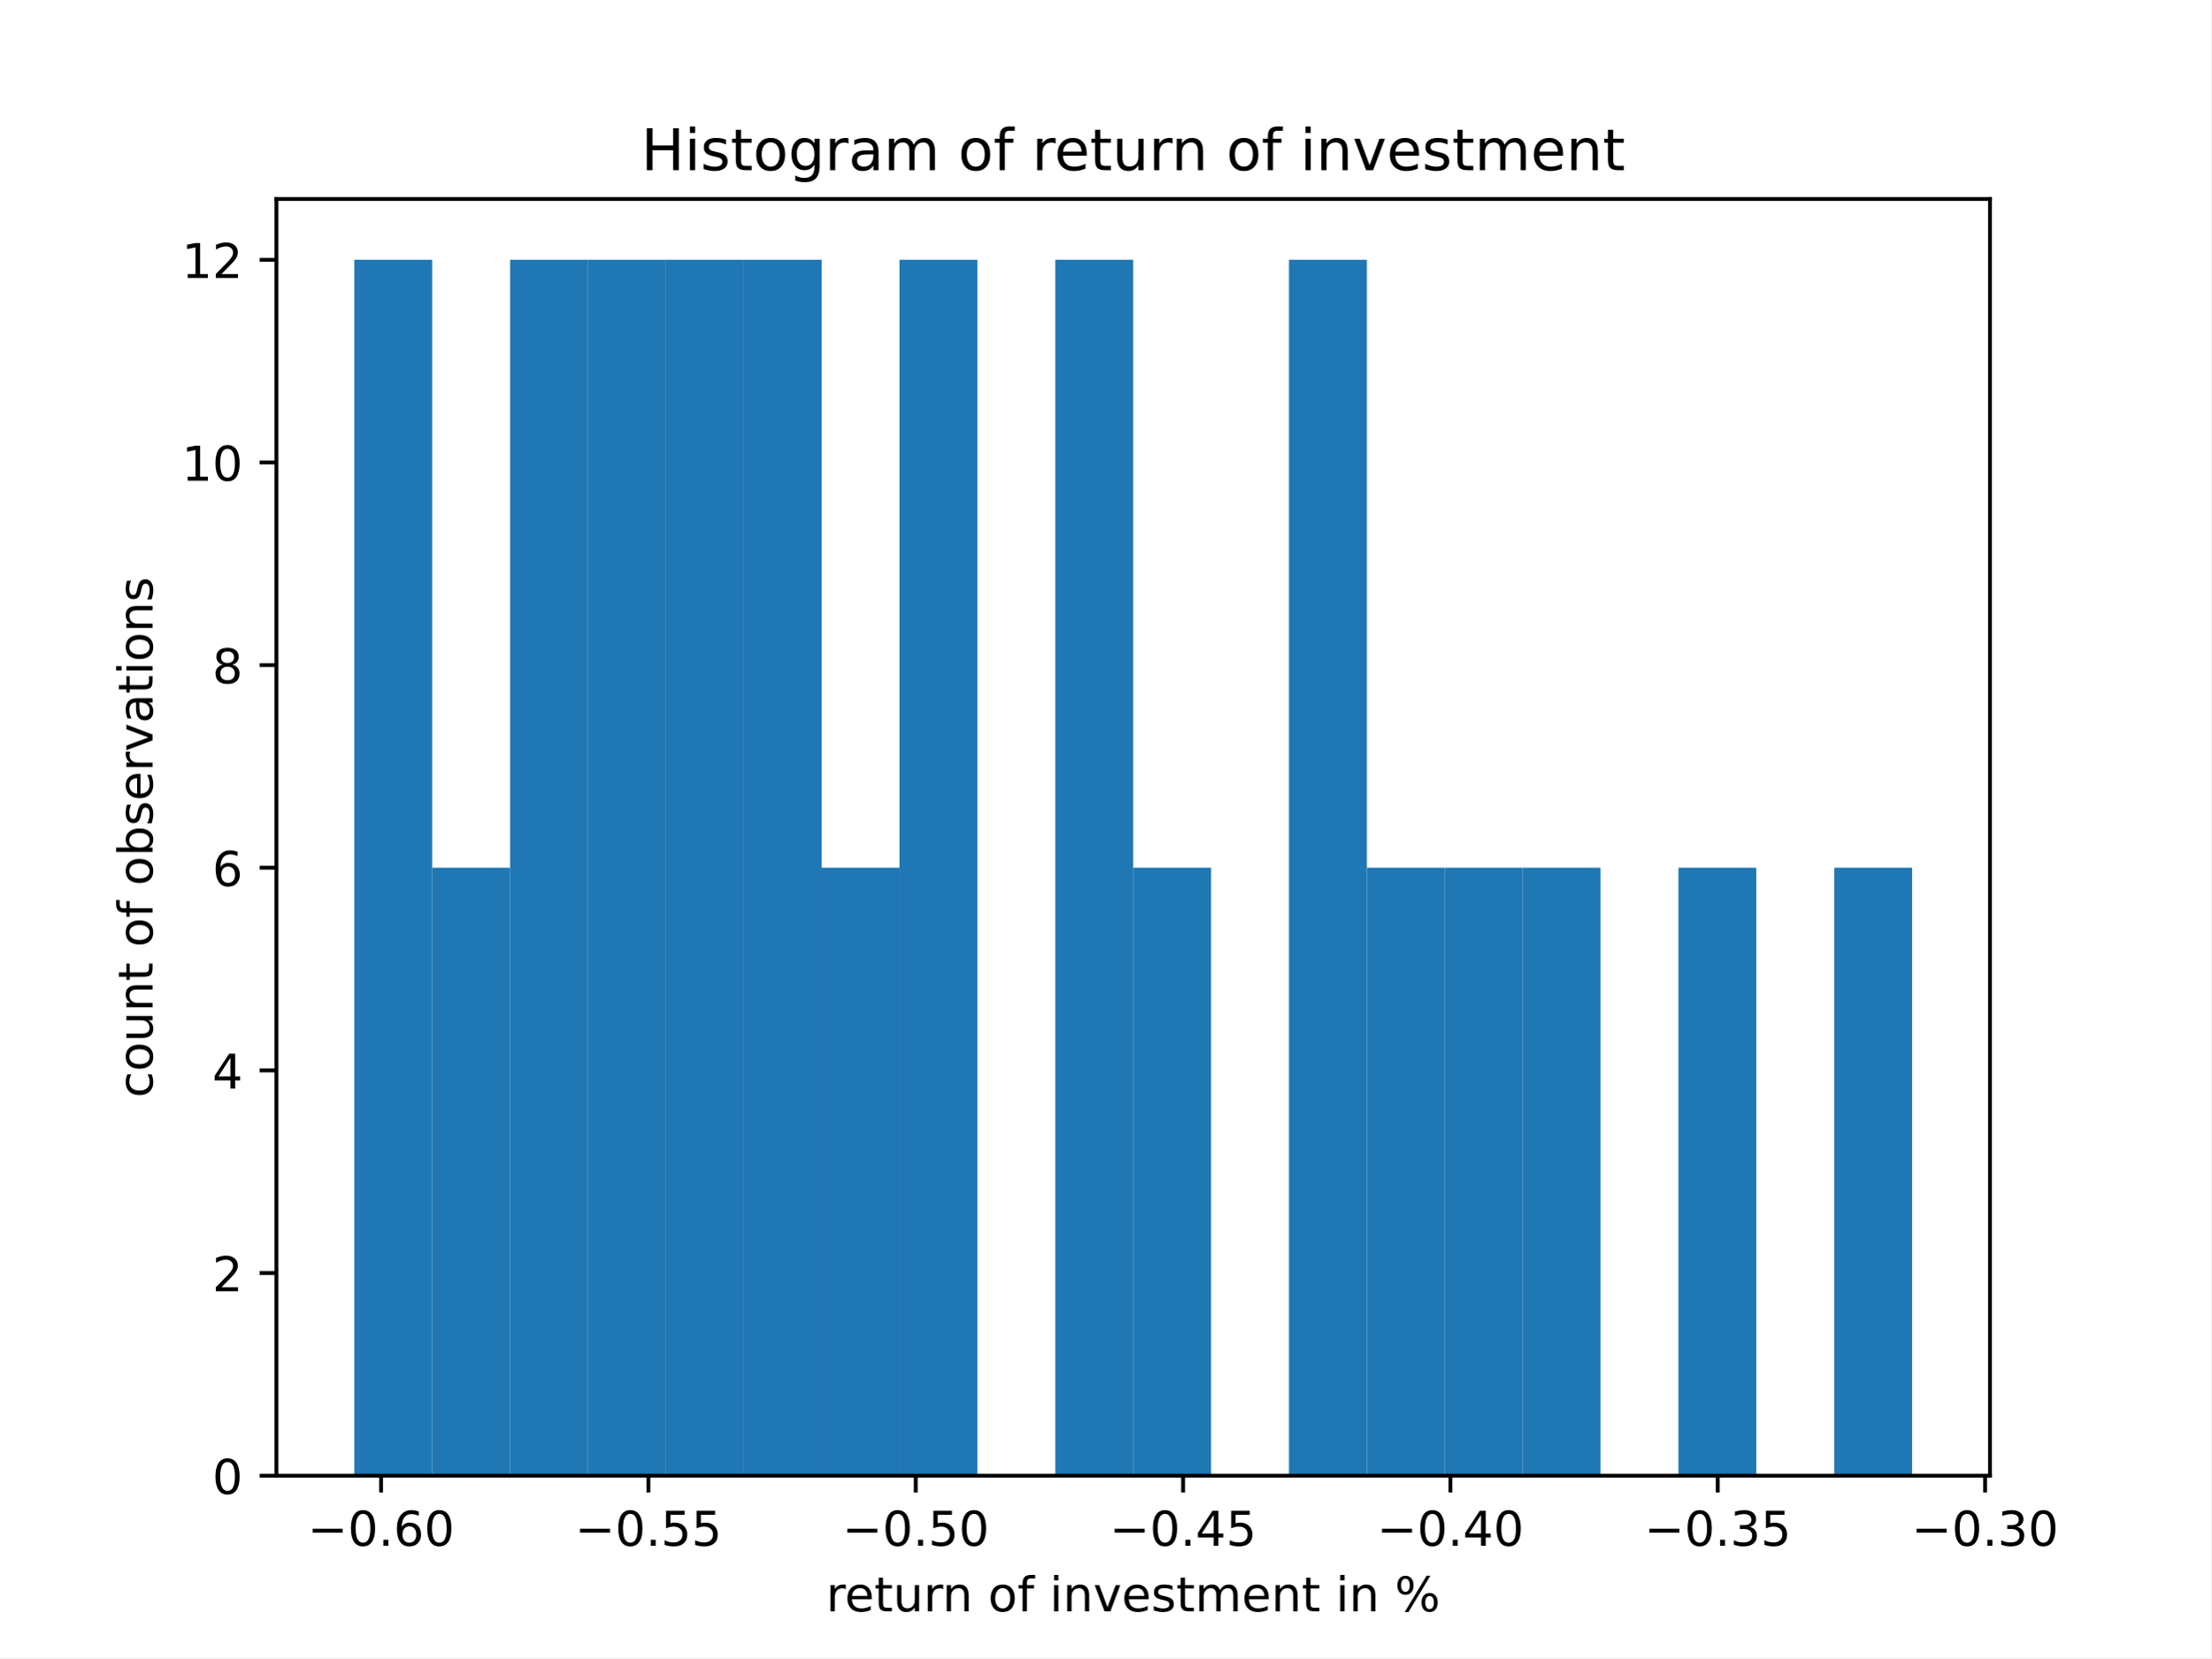
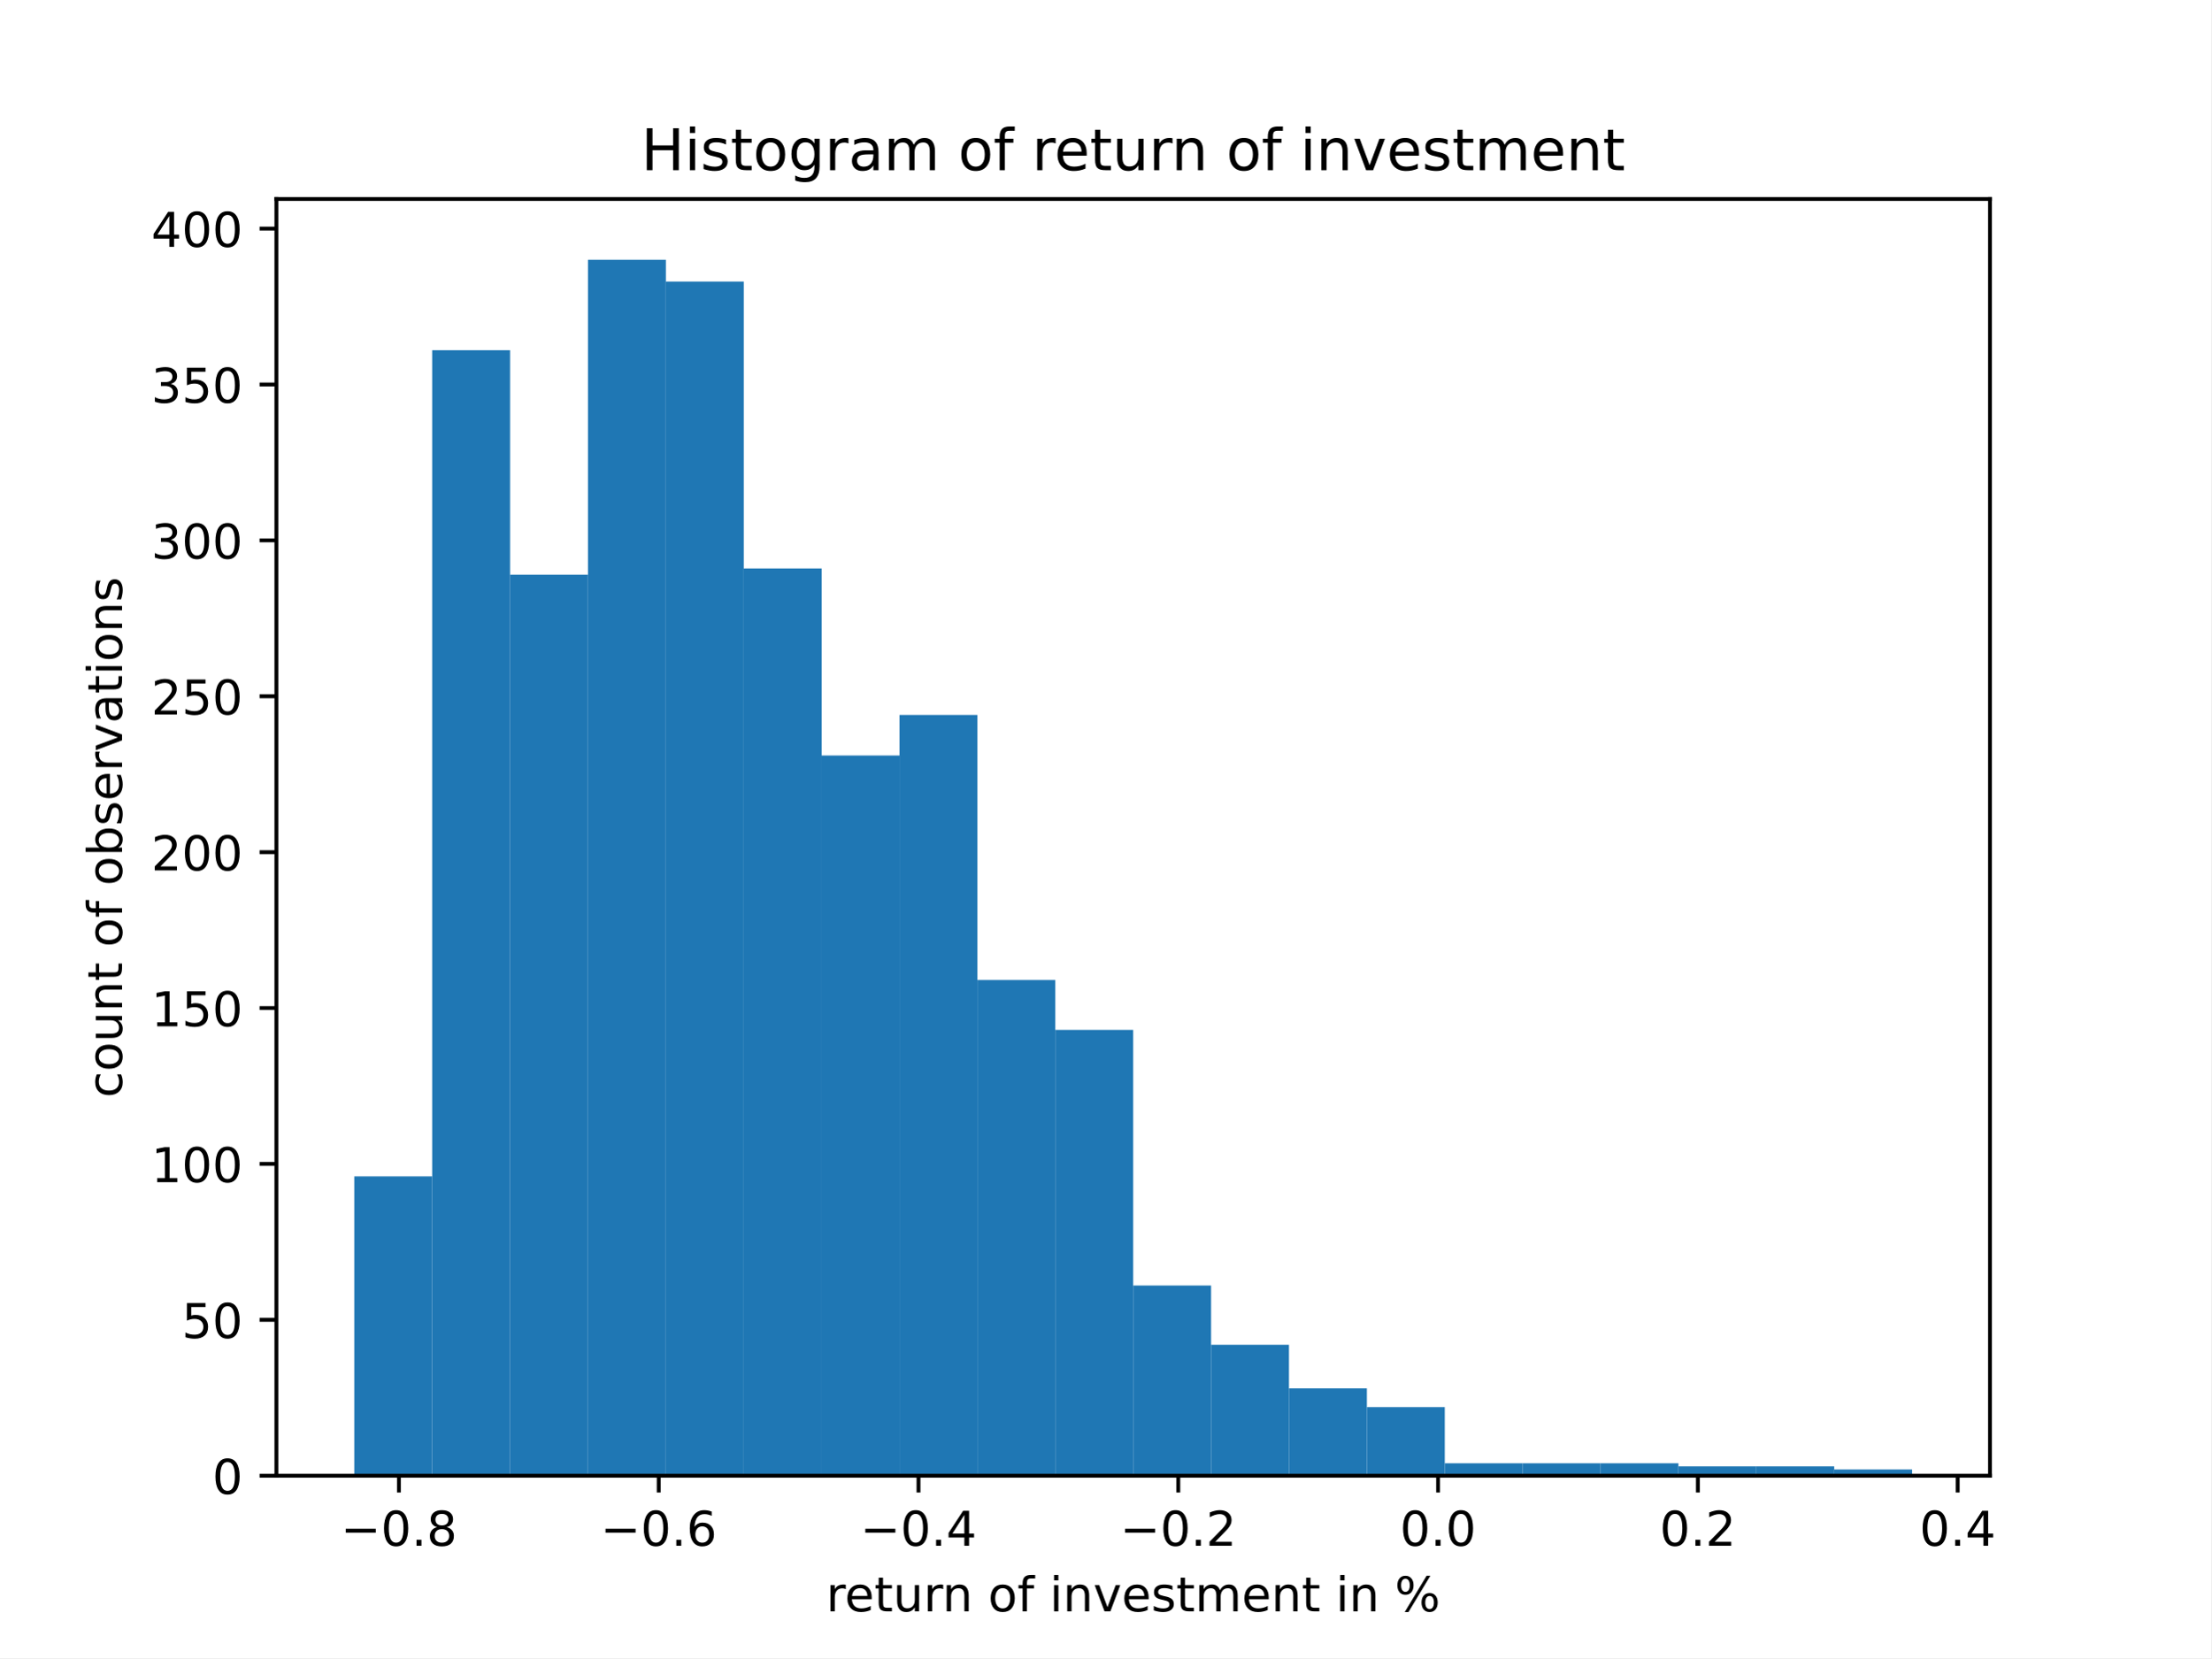
<svg xmlns="http://www.w3.org/2000/svg" xmlns:xlink="http://www.w3.org/1999/xlink" width="460.8pt" height="345.6pt" viewBox="0 0 460.8 345.6" version="1.1">
  <defs>
    <style type="text/css">*{stroke-linejoin: round; stroke-linecap: butt}</style>
  </defs>
  <g id="figure_1">
    <g id="patch_1">
      <path d="M 0 345.6  L 460.8 345.6  L 460.8 0  L 0 0  z " style="fill: #ffffff" />
    </g>
    <g id="axes_1">
      <g id="patch_2">
        <path d="M 57.6 307.584  L 414.72 307.584  L 414.72 41.472  L 57.6 41.472  z " style="fill: #ffffff" />
      </g>
      <g id="patch_3">
-         <path d="M 73.833 307.584  L 90.065 307.584  L 90.065 54.144  L 73.833 54.144  z " clip-path="url(#paa0fdc12e7)" style="fill: #1f77b4" />
+         <path d="M 73.833 307.584  L 90.065 307.584  L 90.065 245.199  L 73.833 245.199  z " clip-path="url(#p4c555bc59b)" style="fill: #1f77b4" />
      </g>
      <g id="patch_4">
-         <path d="M 90.065 307.584  L 106.298 307.584  L 106.298 180.864  L 90.065 180.864  z " clip-path="url(#paa0fdc12e7)" style="fill: #1f77b4" />
+         <path d="M 90.065 307.584  L 106.298 307.584  L 106.298 72.99  L 90.065 72.99  z " clip-path="url(#p4c555bc59b)" style="fill: #1f77b4" />
      </g>
      <g id="patch_5">
-         <path d="M 106.298 307.584  L 122.531 307.584  L 122.531 54.144  L 106.298 54.144  z " clip-path="url(#paa0fdc12e7)" style="fill: #1f77b4" />
+         <path d="M 106.298 307.584  L 122.531 307.584  L 122.531 119.778  L 106.298 119.778  z " clip-path="url(#p4c555bc59b)" style="fill: #1f77b4" />
      </g>
      <g id="patch_6">
-         <path d="M 122.531 307.584  L 138.764 307.584  L 138.764 54.144  L 122.531 54.144  z " clip-path="url(#paa0fdc12e7)" style="fill: #1f77b4" />
+         <path d="M 122.531 307.584  L 138.764 307.584  L 138.764 54.144  L 122.531 54.144  z " clip-path="url(#p4c555bc59b)" style="fill: #1f77b4" />
      </g>
      <g id="patch_7">
-         <path d="M 138.764 307.584  L 154.996 307.584  L 154.996 54.144  L 138.764 54.144  z " clip-path="url(#paa0fdc12e7)" style="fill: #1f77b4" />
+         <path d="M 138.764 307.584  L 154.996 307.584  L 154.996 58.693  L 138.764 58.693  z " clip-path="url(#p4c555bc59b)" style="fill: #1f77b4" />
      </g>
      <g id="patch_8">
-         <path d="M 154.996 307.584  L 171.229 307.584  L 171.229 54.144  L 154.996 54.144  z " clip-path="url(#paa0fdc12e7)" style="fill: #1f77b4" />
+         <path d="M 154.996 307.584  L 171.229 307.584  L 171.229 118.479  L 154.996 118.479  z " clip-path="url(#p4c555bc59b)" style="fill: #1f77b4" />
      </g>
      <g id="patch_9">
-         <path d="M 171.229 307.584  L 187.462 307.584  L 187.462 180.864  L 171.229 180.864  z " clip-path="url(#paa0fdc12e7)" style="fill: #1f77b4" />
+         <path d="M 171.229 307.584  L 187.462 307.584  L 187.462 157.47  L 171.229 157.47  z " clip-path="url(#p4c555bc59b)" style="fill: #1f77b4" />
      </g>
      <g id="patch_10">
-         <path d="M 187.462 307.584  L 203.695 307.584  L 203.695 54.144  L 187.462 54.144  z " clip-path="url(#paa0fdc12e7)" style="fill: #1f77b4" />
+         <path d="M 187.462 307.584  L 203.695 307.584  L 203.695 149.022  L 187.462 149.022  z " clip-path="url(#p4c555bc59b)" style="fill: #1f77b4" />
      </g>
      <g id="patch_11">
-         <path d="M 203.695 307.584  L 219.927 307.584  L 219.927 307.584  L 203.695 307.584  z " clip-path="url(#paa0fdc12e7)" style="fill: #1f77b4" />
+         <path d="M 203.695 307.584  L 219.927 307.584  L 219.927 204.258  L 203.695 204.258  z " clip-path="url(#p4c555bc59b)" style="fill: #1f77b4" />
      </g>
      <g id="patch_12">
-         <path d="M 219.927 307.584  L 236.16 307.584  L 236.16 54.144  L 219.927 54.144  z " clip-path="url(#paa0fdc12e7)" style="fill: #1f77b4" />
+         <path d="M 219.927 307.584  L 236.16 307.584  L 236.16 214.656  L 219.927 214.656  z " clip-path="url(#p4c555bc59b)" style="fill: #1f77b4" />
      </g>
      <g id="patch_13">
-         <path d="M 236.16 307.584  L 252.393 307.584  L 252.393 180.864  L 236.16 180.864  z " clip-path="url(#paa0fdc12e7)" style="fill: #1f77b4" />
+         <path d="M 236.16 307.584  L 252.393 307.584  L 252.393 267.943  L 236.16 267.943  z " clip-path="url(#p4c555bc59b)" style="fill: #1f77b4" />
      </g>
      <g id="patch_14">
-         <path d="M 252.393 307.584  L 268.625 307.584  L 268.625 307.584  L 252.393 307.584  z " clip-path="url(#paa0fdc12e7)" style="fill: #1f77b4" />
+         <path d="M 252.393 307.584  L 268.625 307.584  L 268.625 280.29  L 252.393 280.29  z " clip-path="url(#p4c555bc59b)" style="fill: #1f77b4" />
      </g>
      <g id="patch_15">
-         <path d="M 268.625 307.584  L 284.858 307.584  L 284.858 54.144  L 268.625 54.144  z " clip-path="url(#paa0fdc12e7)" style="fill: #1f77b4" />
+         <path d="M 268.625 307.584  L 284.858 307.584  L 284.858 289.388  L 268.625 289.388  z " clip-path="url(#p4c555bc59b)" style="fill: #1f77b4" />
      </g>
      <g id="patch_16">
-         <path d="M 284.858 307.584  L 301.091 307.584  L 301.091 180.864  L 284.858 180.864  z " clip-path="url(#paa0fdc12e7)" style="fill: #1f77b4" />
+         <path d="M 284.858 307.584  L 301.091 307.584  L 301.091 293.287  L 284.858 293.287  z " clip-path="url(#p4c555bc59b)" style="fill: #1f77b4" />
      </g>
      <g id="patch_17">
-         <path d="M 301.091 307.584  L 317.324 307.584  L 317.324 180.864  L 301.091 180.864  z " clip-path="url(#paa0fdc12e7)" style="fill: #1f77b4" />
+         <path d="M 301.091 307.584  L 317.324 307.584  L 317.324 304.985  L 301.091 304.985  z " clip-path="url(#p4c555bc59b)" style="fill: #1f77b4" />
      </g>
      <g id="patch_18">
-         <path d="M 317.324 307.584  L 333.556 307.584  L 333.556 180.864  L 317.324 180.864  z " clip-path="url(#paa0fdc12e7)" style="fill: #1f77b4" />
+         <path d="M 317.324 307.584  L 333.556 307.584  L 333.556 304.985  L 317.324 304.985  z " clip-path="url(#p4c555bc59b)" style="fill: #1f77b4" />
      </g>
      <g id="patch_19">
-         <path d="M 333.556 307.584  L 349.789 307.584  L 349.789 307.584  L 333.556 307.584  z " clip-path="url(#paa0fdc12e7)" style="fill: #1f77b4" />
+         <path d="M 333.556 307.584  L 349.789 307.584  L 349.789 304.985  L 333.556 304.985  z " clip-path="url(#p4c555bc59b)" style="fill: #1f77b4" />
      </g>
      <g id="patch_20">
-         <path d="M 349.789 307.584  L 366.022 307.584  L 366.022 180.864  L 349.789 180.864  z " clip-path="url(#paa0fdc12e7)" style="fill: #1f77b4" />
+         <path d="M 349.789 307.584  L 366.022 307.584  L 366.022 305.634  L 349.789 305.634  z " clip-path="url(#p4c555bc59b)" style="fill: #1f77b4" />
      </g>
      <g id="patch_21">
-         <path d="M 366.022 307.584  L 382.255 307.584  L 382.255 307.584  L 366.022 307.584  z " clip-path="url(#paa0fdc12e7)" style="fill: #1f77b4" />
+         <path d="M 366.022 307.584  L 382.255 307.584  L 382.255 305.634  L 366.022 305.634  z " clip-path="url(#p4c555bc59b)" style="fill: #1f77b4" />
      </g>
      <g id="patch_22">
-         <path d="M 382.255 307.584  L 398.487 307.584  L 398.487 180.864  L 382.255 180.864  z " clip-path="url(#paa0fdc12e7)" style="fill: #1f77b4" />
+         <path d="M 382.255 307.584  L 398.487 307.584  L 398.487 306.284  L 382.255 306.284  z " clip-path="url(#p4c555bc59b)" style="fill: #1f77b4" />
      </g>
      <g id="matplotlib.axis_1">
        <g id="xtick_1">
          <g id="line2d_1">
            <defs>
-               <path id="m8989c95689" d="M 0 0  L 0 3.5  " style="stroke: #000000; stroke-width: 0.8" />
+               <path id="me3bdc4ec21" d="M 0 0  L 0 3.5  " style="stroke: #000000; stroke-width: 0.8" />
            </defs>
            <g>
-               <use xlink:href="#m8989c95689" x="79.41" y="307.584" style="stroke: #000000; stroke-width: 0.8" />
+               <use xlink:href="#me3bdc4ec21" x="83.131" y="307.584" style="stroke: #000000; stroke-width: 0.8" />
            </g>
          </g>
          <g id="text_1">
-             <g transform="translate(64.0873 322.1824) scale(0.1 -0.1)">
+             <g transform="translate(70.99005 322.1824) scale(0.1 -0.1)">
              <defs>
                <path id="DejaVuSans-2212" d="M 678 2272  L 4684 2272  L 4684 1741  L 678 1741  L 678 2272  z " transform="scale(0.015625)" />
                <path id="DejaVuSans-30" d="M 2034 4250  Q 1547 4250 1301 3770  Q 1056 3291 1056 2328  Q 1056 1369 1301 889  Q 1547 409 2034 409  Q 2525 409 2770 889  Q 3016 1369 3016 2328  Q 3016 3291 2770 3770  Q 2525 4250 2034 4250  z M 2034 4750  Q 2819 4750 3233 4129  Q 3647 3509 3647 2328  Q 3647 1150 3233 529  Q 2819 -91 2034 -91  Q 1250 -91 836 529  Q 422 1150 422 2328  Q 422 3509 836 4129  Q 1250 4750 2034 4750  z " transform="scale(0.015625)" />
                <path id="DejaVuSans-2e" d="M 684 794  L 1344 794  L 1344 0  L 684 0  L 684 794  z " transform="scale(0.015625)" />
+                 <path id="DejaVuSans-38" d="M 2034 2216  Q 1584 2216 1326 1975  Q 1069 1734 1069 1313  Q 1069 891 1326 650  Q 1584 409 2034 409  Q 2484 409 2743 651  Q 3003 894 3003 1313  Q 3003 1734 2745 1975  Q 2488 2216 2034 2216  z M 1403 2484  Q 997 2584 770 2862  Q 544 3141 544 3541  Q 544 4100 942 4425  Q 1341 4750 2034 4750  Q 2731 4750 3128 4425  Q 3525 4100 3525 3541  Q 3525 3141 3298 2862  Q 3072 2584 2669 2484  Q 3125 2378 3379 2068  Q 3634 1759 3634 1313  Q 3634 634 3220 271  Q 2806 -91 2034 -91  Q 1263 -91 848 271  Q 434 634 434 1313  Q 434 1759 690 2068  Q 947 2378 1403 2484  z M 1172 3481  Q 1172 3119 1398 2916  Q 1625 2713 2034 2713  Q 2441 2713 2670 2916  Q 2900 3119 2900 3481  Q 2900 3844 2670 4047  Q 2441 4250 2034 4250  Q 1625 4250 1398 4047  Q 1172 3844 1172 3481  z " transform="scale(0.015625)" />
+               </defs>
+               <use xlink:href="#DejaVuSans-2212" />
+               <use xlink:href="#DejaVuSans-30" x="83.789" />
+               <use xlink:href="#DejaVuSans-2e" x="147.412" />
+               <use xlink:href="#DejaVuSans-38" x="179.199" />
+             </g>
+           </g>
+         </g>
+         <g id="xtick_2">
+           <g id="line2d_2">
+             <g>
+               <use xlink:href="#me3bdc4ec21" x="137.274" y="307.584" style="stroke: #000000; stroke-width: 0.8" />
+             </g>
+           </g>
+           <g id="text_2">
+             <g transform="translate(125.1325 322.1824) scale(0.1 -0.1)">
+               <defs>
                <path id="DejaVuSans-36" d="M 2113 2584  Q 1688 2584 1439 2293  Q 1191 2003 1191 1497  Q 1191 994 1439 701  Q 1688 409 2113 409  Q 2538 409 2786 701  Q 3034 994 3034 1497  Q 3034 2003 2786 2293  Q 2538 2584 2113 2584  z M 3366 4563  L 3366 3988  Q 3128 4100 2886 4159  Q 2644 4219 2406 4219  Q 1781 4219 1451 3797  Q 1122 3375 1075 2522  Q 1259 2794 1537 2939  Q 1816 3084 2150 3084  Q 2853 3084 3261 2657  Q 3669 2231 3669 1497  Q 3669 778 3244 343  Q 2819 -91 2113 -91  Q 1303 -91 875 529  Q 447 1150 447 2328  Q 447 3434 972 4092  Q 1497 4750 2381 4750  Q 2619 4750 2861 4703  Q 3103 4656 3366 4563  z " transform="scale(0.015625)" />
              </defs>
              <use xlink:href="#DejaVuSans-2212" />
              <use xlink:href="#DejaVuSans-30" x="83.789" />
              <use xlink:href="#DejaVuSans-2e" x="147.412" />
              <use xlink:href="#DejaVuSans-36" x="179.199" />
-               <use xlink:href="#DejaVuSans-30" x="242.822" />
-             </g>
-           </g>
-         </g>
-         <g id="xtick_2">
-           <g id="line2d_2">
-             <g>
-               <use xlink:href="#m8989c95689" x="135.126" y="307.584" style="stroke: #000000; stroke-width: 0.8" />
-             </g>
-           </g>
-           <g id="text_2">
-             <g transform="translate(119.8029 322.1824) scale(0.1 -0.1)">
-               <defs>
-                 <path id="DejaVuSans-35" d="M 691 4666  L 3169 4666  L 3169 4134  L 1269 4134  L 1269 2991  Q 1406 3038 1543 3061  Q 1681 3084 1819 3084  Q 2600 3084 3056 2656  Q 3513 2228 3513 1497  Q 3513 744 3044 326  Q 2575 -91 1722 -91  Q 1428 -91 1123 -41  Q 819 9 494 109  L 494 744  Q 775 591 1075 516  Q 1375 441 1709 441  Q 2250 441 2565 725  Q 2881 1009 2881 1497  Q 2881 1984 2565 2268  Q 2250 2553 1709 2553  Q 1456 2553 1204 2497  Q 953 2441 691 2322  L 691 4666  z " transform="scale(0.015625)" />
-               </defs>
-               <use xlink:href="#DejaVuSans-2212" />
-               <use xlink:href="#DejaVuSans-30" x="83.789" />
-               <use xlink:href="#DejaVuSans-2e" x="147.412" />
-               <use xlink:href="#DejaVuSans-35" x="179.199" />
-               <use xlink:href="#DejaVuSans-35" x="242.822" />
            </g>
          </g>
        </g>
        <g id="xtick_3">
          <g id="line2d_3">
            <g>
-               <use xlink:href="#m8989c95689" x="190.841" y="307.584" style="stroke: #000000; stroke-width: 0.8" />
+               <use xlink:href="#me3bdc4ec21" x="191.416" y="307.584" style="stroke: #000000; stroke-width: 0.8" />
            </g>
          </g>
          <g id="text_3">
-             <g transform="translate(175.5185 322.1824) scale(0.1 -0.1)">
-               <use xlink:href="#DejaVuSans-2212" />
-               <use xlink:href="#DejaVuSans-30" x="83.789" />
-               <use xlink:href="#DejaVuSans-2e" x="147.412" />
-               <use xlink:href="#DejaVuSans-35" x="179.199" />
-               <use xlink:href="#DejaVuSans-30" x="242.822" />
-             </g>
-           </g>
-         </g>
-         <g id="xtick_4">
-           <g id="line2d_4">
-             <g>
-               <use xlink:href="#m8989c95689" x="246.557" y="307.584" style="stroke: #000000; stroke-width: 0.8" />
-             </g>
-           </g>
-           <g id="text_4">
-             <g transform="translate(231.2341 322.1824) scale(0.1 -0.1)">
+             <g transform="translate(179.2749 322.1824) scale(0.1 -0.1)">
              <defs>
                <path id="DejaVuSans-34" d="M 2419 4116  L 825 1625  L 2419 1625  L 2419 4116  z M 2253 4666  L 3047 4666  L 3047 1625  L 3713 1625  L 3713 1100  L 3047 1100  L 3047 0  L 2419 0  L 2419 1100  L 313 1100  L 313 1709  L 2253 4666  z " transform="scale(0.015625)" />
              </defs>
              <use xlink:href="#DejaVuSans-2212" />
              <use xlink:href="#DejaVuSans-30" x="83.789" />
              <use xlink:href="#DejaVuSans-2e" x="147.412" />
              <use xlink:href="#DejaVuSans-34" x="179.199" />
-               <use xlink:href="#DejaVuSans-35" x="242.822" />
-             </g>
-           </g>
-         </g>
-         <g id="xtick_5">
-           <g id="line2d_5">
-             <g>
-               <use xlink:href="#m8989c95689" x="302.272" y="307.584" style="stroke: #000000; stroke-width: 0.8" />
-             </g>
-           </g>
-           <g id="text_5">
-             <g transform="translate(286.9496 322.1824) scale(0.1 -0.1)">
+             </g>
+           </g>
+         </g>
+         <g id="xtick_4">
+           <g id="line2d_4">
+             <g>
+               <use xlink:href="#me3bdc4ec21" x="245.559" y="307.584" style="stroke: #000000; stroke-width: 0.8" />
+             </g>
+           </g>
+           <g id="text_4">
+             <g transform="translate(233.4174 322.1824) scale(0.1 -0.1)">
+               <defs>
+                 <path id="DejaVuSans-32" d="M 1228 531  L 3431 531  L 3431 0  L 469 0  L 469 531  Q 828 903 1448 1529  Q 2069 2156 2228 2338  Q 2531 2678 2651 2914  Q 2772 3150 2772 3378  Q 2772 3750 2511 3984  Q 2250 4219 1831 4219  Q 1534 4219 1204 4116  Q 875 4013 500 3803  L 500 4441  Q 881 4594 1212 4672  Q 1544 4750 1819 4750  Q 2544 4750 2975 4387  Q 3406 4025 3406 3419  Q 3406 3131 3298 2873  Q 3191 2616 2906 2266  Q 2828 2175 2409 1742  Q 1991 1309 1228 531  z " transform="scale(0.015625)" />
+               </defs>
              <use xlink:href="#DejaVuSans-2212" />
              <use xlink:href="#DejaVuSans-30" x="83.789" />
              <use xlink:href="#DejaVuSans-2e" x="147.412" />
-               <use xlink:href="#DejaVuSans-34" x="179.199" />
-               <use xlink:href="#DejaVuSans-30" x="242.822" />
+               <use xlink:href="#DejaVuSans-32" x="179.199" />
+             </g>
+           </g>
+         </g>
+         <g id="xtick_5">
+           <g id="line2d_5">
+             <g>
+               <use xlink:href="#me3bdc4ec21" x="299.701" y="307.584" style="stroke: #000000; stroke-width: 0.8" />
+             </g>
+           </g>
+           <g id="text_5">
+             <g transform="translate(291.7497 322.1824) scale(0.1 -0.1)">
+               <use xlink:href="#DejaVuSans-30" />
+               <use xlink:href="#DejaVuSans-2e" x="63.623" />
+               <use xlink:href="#DejaVuSans-30" x="95.41" />
            </g>
          </g>
        </g>
        <g id="xtick_6">
          <g id="line2d_6">
            <g>
-               <use xlink:href="#m8989c95689" x="357.988" y="307.584" style="stroke: #000000; stroke-width: 0.8" />
+               <use xlink:href="#me3bdc4ec21" x="353.844" y="307.584" style="stroke: #000000; stroke-width: 0.8" />
            </g>
          </g>
          <g id="text_6">
-             <g transform="translate(342.6652 322.1824) scale(0.1 -0.1)">
-               <defs>
-                 <path id="DejaVuSans-33" d="M 2597 2516  Q 3050 2419 3304 2112  Q 3559 1806 3559 1356  Q 3559 666 3084 287  Q 2609 -91 1734 -91  Q 1441 -91 1130 -33  Q 819 25 488 141  L 488 750  Q 750 597 1062 519  Q 1375 441 1716 441  Q 2309 441 2620 675  Q 2931 909 2931 1356  Q 2931 1769 2642 2001  Q 2353 2234 1838 2234  L 1294 2234  L 1294 2753  L 1863 2753  Q 2328 2753 2575 2939  Q 2822 3125 2822 3475  Q 2822 3834 2567 4026  Q 2313 4219 1838 4219  Q 1578 4219 1281 4162  Q 984 4106 628 3988  L 628 4550  Q 988 4650 1302 4700  Q 1616 4750 1894 4750  Q 2613 4750 3031 4423  Q 3450 4097 3450 3541  Q 3450 3153 3228 2886  Q 3006 2619 2597 2516  z " transform="scale(0.015625)" />
-               </defs>
-               <use xlink:href="#DejaVuSans-2212" />
-               <use xlink:href="#DejaVuSans-30" x="83.789" />
-               <use xlink:href="#DejaVuSans-2e" x="147.412" />
-               <use xlink:href="#DejaVuSans-33" x="179.199" />
-               <use xlink:href="#DejaVuSans-35" x="242.822" />
+             <g transform="translate(345.8921 322.1824) scale(0.1 -0.1)">
+               <use xlink:href="#DejaVuSans-30" />
+               <use xlink:href="#DejaVuSans-2e" x="63.623" />
+               <use xlink:href="#DejaVuSans-32" x="95.41" />
            </g>
          </g>
        </g>
        <g id="xtick_7">
          <g id="line2d_7">
            <g>
-               <use xlink:href="#m8989c95689" x="413.703" y="307.584" style="stroke: #000000; stroke-width: 0.8" />
+               <use xlink:href="#me3bdc4ec21" x="407.986" y="307.584" style="stroke: #000000; stroke-width: 0.8" />
            </g>
          </g>
          <g id="text_7">
-             <g transform="translate(398.3808 322.1824) scale(0.1 -0.1)">
-               <use xlink:href="#DejaVuSans-2212" />
-               <use xlink:href="#DejaVuSans-30" x="83.789" />
-               <use xlink:href="#DejaVuSans-2e" x="147.412" />
-               <use xlink:href="#DejaVuSans-33" x="179.199" />
-               <use xlink:href="#DejaVuSans-30" x="242.822" />
+             <g transform="translate(400.0346 322.1824) scale(0.1 -0.1)">
+               <use xlink:href="#DejaVuSans-30" />
+               <use xlink:href="#DejaVuSans-2e" x="63.623" />
+               <use xlink:href="#DejaVuSans-34" x="95.41" />
            </g>
          </g>
        </g>
        <g id="text_8">
          <g transform="translate(172.1561 335.8606) scale(0.1 -0.1)">
            <defs>
              <path id="DejaVuSans-72" d="M 2631 2963  Q 2534 3019 2420 3045  Q 2306 3072 2169 3072  Q 1681 3072 1420 2755  Q 1159 2438 1159 1844  L 1159 0  L 581 0  L 581 3500  L 1159 3500  L 1159 2956  Q 1341 3275 1631 3429  Q 1922 3584 2338 3584  Q 2397 3584 2469 3576  Q 2541 3569 2628 3553  L 2631 2963  z " transform="scale(0.015625)" />
              <path id="DejaVuSans-65" d="M 3597 1894  L 3597 1613  L 953 1613  Q 991 1019 1311 708  Q 1631 397 2203 397  Q 2534 397 2845 478  Q 3156 559 3463 722  L 3463 178  Q 3153 47 2828 -22  Q 2503 -91 2169 -91  Q 1331 -91 842 396  Q 353 884 353 1716  Q 353 2575 817 3079  Q 1281 3584 2069 3584  Q 2775 3584 3186 3129  Q 3597 2675 3597 1894  z M 3022 2063  Q 3016 2534 2758 2815  Q 2500 3097 2075 3097  Q 1594 3097 1305 2825  Q 1016 2553 972 2059  L 3022 2063  z " transform="scale(0.015625)" />
              <path id="DejaVuSans-74" d="M 1172 4494  L 1172 3500  L 2356 3500  L 2356 3053  L 1172 3053  L 1172 1153  Q 1172 725 1289 603  Q 1406 481 1766 481  L 2356 481  L 2356 0  L 1766 0  Q 1100 0 847 248  Q 594 497 594 1153  L 594 3053  L 172 3053  L 172 3500  L 594 3500  L 594 4494  L 1172 4494  z " transform="scale(0.015625)" />
              <path id="DejaVuSans-75" d="M 544 1381  L 544 3500  L 1119 3500  L 1119 1403  Q 1119 906 1312 657  Q 1506 409 1894 409  Q 2359 409 2629 706  Q 2900 1003 2900 1516  L 2900 3500  L 3475 3500  L 3475 0  L 2900 0  L 2900 538  Q 2691 219 2414 64  Q 2138 -91 1772 -91  Q 1169 -91 856 284  Q 544 659 544 1381  z M 1991 3584  L 1991 3584  z " transform="scale(0.015625)" />
              <path id="DejaVuSans-6e" d="M 3513 2113  L 3513 0  L 2938 0  L 2938 2094  Q 2938 2591 2744 2837  Q 2550 3084 2163 3084  Q 1697 3084 1428 2787  Q 1159 2491 1159 1978  L 1159 0  L 581 0  L 581 3500  L 1159 3500  L 1159 2956  Q 1366 3272 1645 3428  Q 1925 3584 2291 3584  Q 2894 3584 3203 3211  Q 3513 2838 3513 2113  z " transform="scale(0.015625)" />
              <path id="DejaVuSans-20" transform="scale(0.015625)" />
              <path id="DejaVuSans-6f" d="M 1959 3097  Q 1497 3097 1228 2736  Q 959 2375 959 1747  Q 959 1119 1226 758  Q 1494 397 1959 397  Q 2419 397 2687 759  Q 2956 1122 2956 1747  Q 2956 2369 2687 2733  Q 2419 3097 1959 3097  z M 1959 3584  Q 2709 3584 3137 3096  Q 3566 2609 3566 1747  Q 3566 888 3137 398  Q 2709 -91 1959 -91  Q 1206 -91 779 398  Q 353 888 353 1747  Q 353 2609 779 3096  Q 1206 3584 1959 3584  z " transform="scale(0.015625)" />
              <path id="DejaVuSans-66" d="M 2375 4863  L 2375 4384  L 1825 4384  Q 1516 4384 1395 4259  Q 1275 4134 1275 3809  L 1275 3500  L 2222 3500  L 2222 3053  L 1275 3053  L 1275 0  L 697 0  L 697 3053  L 147 3053  L 147 3500  L 697 3500  L 697 3744  Q 697 4328 969 4595  Q 1241 4863 1831 4863  L 2375 4863  z " transform="scale(0.015625)" />
              <path id="DejaVuSans-69" d="M 603 3500  L 1178 3500  L 1178 0  L 603 0  L 603 3500  z M 603 4863  L 1178 4863  L 1178 4134  L 603 4134  L 603 4863  z " transform="scale(0.015625)" />
              <path id="DejaVuSans-76" d="M 191 3500  L 800 3500  L 1894 563  L 2988 3500  L 3597 3500  L 2284 0  L 1503 0  L 191 3500  z " transform="scale(0.015625)" />
              <path id="DejaVuSans-73" d="M 2834 3397  L 2834 2853  Q 2591 2978 2328 3040  Q 2066 3103 1784 3103  Q 1356 3103 1142 2972  Q 928 2841 928 2578  Q 928 2378 1081 2264  Q 1234 2150 1697 2047  L 1894 2003  Q 2506 1872 2764 1633  Q 3022 1394 3022 966  Q 3022 478 2636 193  Q 2250 -91 1575 -91  Q 1294 -91 989 -36  Q 684 19 347 128  L 347 722  Q 666 556 975 473  Q 1284 391 1588 391  Q 1994 391 2212 530  Q 2431 669 2431 922  Q 2431 1156 2273 1281  Q 2116 1406 1581 1522  L 1381 1569  Q 847 1681 609 1914  Q 372 2147 372 2553  Q 372 3047 722 3315  Q 1072 3584 1716 3584  Q 2034 3584 2315 3537  Q 2597 3491 2834 3397  z " transform="scale(0.015625)" />
              <path id="DejaVuSans-6d" d="M 3328 2828  Q 3544 3216 3844 3400  Q 4144 3584 4550 3584  Q 5097 3584 5394 3201  Q 5691 2819 5691 2113  L 5691 0  L 5113 0  L 5113 2094  Q 5113 2597 4934 2840  Q 4756 3084 4391 3084  Q 3944 3084 3684 2787  Q 3425 2491 3425 1978  L 3425 0  L 2847 0  L 2847 2094  Q 2847 2600 2669 2842  Q 2491 3084 2119 3084  Q 1678 3084 1418 2786  Q 1159 2488 1159 1978  L 1159 0  L 581 0  L 581 3500  L 1159 3500  L 1159 2956  Q 1356 3278 1631 3431  Q 1906 3584 2284 3584  Q 2666 3584 2933 3390  Q 3200 3197 3328 2828  z " transform="scale(0.015625)" />
              <path id="DejaVuSans-25" d="M 4653 2053  Q 4381 2053 4226 1822  Q 4072 1591 4072 1178  Q 4072 772 4226 539  Q 4381 306 4653 306  Q 4919 306 5073 539  Q 5228 772 5228 1178  Q 5228 1588 5073 1820  Q 4919 2053 4653 2053  z M 4653 2450  Q 5147 2450 5437 2106  Q 5728 1763 5728 1178  Q 5728 594 5436 251  Q 5144 -91 4653 -91  Q 4153 -91 3862 251  Q 3572 594 3572 1178  Q 3572 1766 3864 2108  Q 4156 2450 4653 2450  z M 1428 4353  Q 1159 4353 1004 4120  Q 850 3888 850 3481  Q 850 3069 1003 2837  Q 1156 2606 1428 2606  Q 1700 2606 1854 2837  Q 2009 3069 2009 3481  Q 2009 3884 1853 4118  Q 1697 4353 1428 4353  z M 4250 4750  L 4750 4750  L 1831 -91  L 1331 -91  L 4250 4750  z M 1428 4750  Q 1922 4750 2215 4408  Q 2509 4066 2509 3481  Q 2509 2891 2217 2550  Q 1925 2209 1428 2209  Q 931 2209 642 2551  Q 353 2894 353 3481  Q 353 4063 643 4406  Q 934 4750 1428 4750  z " transform="scale(0.015625)" />
            </defs>
            <use xlink:href="#DejaVuSans-72" />
            <use xlink:href="#DejaVuSans-65" x="38.863" />
            <use xlink:href="#DejaVuSans-74" x="100.387" />
            <use xlink:href="#DejaVuSans-75" x="139.596" />
            <use xlink:href="#DejaVuSans-72" x="202.975" />
            <use xlink:href="#DejaVuSans-6e" x="242.338" />
            <use xlink:href="#DejaVuSans-20" x="305.717" />
            <use xlink:href="#DejaVuSans-6f" x="337.504" />
            <use xlink:href="#DejaVuSans-66" x="398.686" />
            <use xlink:href="#DejaVuSans-20" x="433.891" />
            <use xlink:href="#DejaVuSans-69" x="465.678" />
            <use xlink:href="#DejaVuSans-6e" x="493.461" />
            <use xlink:href="#DejaVuSans-76" x="556.84" />
            <use xlink:href="#DejaVuSans-65" x="616.02" />
            <use xlink:href="#DejaVuSans-73" x="677.543" />
            <use xlink:href="#DejaVuSans-74" x="729.643" />
            <use xlink:href="#DejaVuSans-6d" x="768.852" />
            <use xlink:href="#DejaVuSans-65" x="866.264" />
            <use xlink:href="#DejaVuSans-6e" x="927.787" />
            <use xlink:href="#DejaVuSans-74" x="991.166" />
            <use xlink:href="#DejaVuSans-20" x="1030.375" />
            <use xlink:href="#DejaVuSans-69" x="1062.162" />
            <use xlink:href="#DejaVuSans-6e" x="1089.945" />
            <use xlink:href="#DejaVuSans-20" x="1153.324" />
            <use xlink:href="#DejaVuSans-25" x="1185.111" />
          </g>
        </g>
      </g>
      <g id="matplotlib.axis_2">
        <g id="ytick_1">
          <g id="line2d_8">
            <defs>
-               <path id="m9cda7f42b5" d="M 0 0  L -3.5 0  " style="stroke: #000000; stroke-width: 0.8" />
+               <path id="m8aee386af5" d="M 0 0  L -3.5 0  " style="stroke: #000000; stroke-width: 0.8" />
            </defs>
            <g>
-               <use xlink:href="#m9cda7f42b5" x="57.6" y="307.584" style="stroke: #000000; stroke-width: 0.8" />
+               <use xlink:href="#m8aee386af5" x="57.6" y="307.584" style="stroke: #000000; stroke-width: 0.8" />
            </g>
          </g>
          <g id="text_9">
            <g transform="translate(44.2375 311.3832) scale(0.1 -0.1)">
              <use xlink:href="#DejaVuSans-30" />
            </g>
          </g>
        </g>
        <g id="ytick_2">
          <g id="line2d_9">
            <g>
-               <use xlink:href="#m9cda7f42b5" x="57.6" y="265.344" style="stroke: #000000; stroke-width: 0.8" />
+               <use xlink:href="#m8aee386af5" x="57.6" y="275.092" style="stroke: #000000; stroke-width: 0.8" />
            </g>
          </g>
          <g id="text_10">
-             <g transform="translate(44.2375 269.1432) scale(0.1 -0.1)">
-               <defs>
-                 <path id="DejaVuSans-32" d="M 1228 531  L 3431 531  L 3431 0  L 469 0  L 469 531  Q 828 903 1448 1529  Q 2069 2156 2228 2338  Q 2531 2678 2651 2914  Q 2772 3150 2772 3378  Q 2772 3750 2511 3984  Q 2250 4219 1831 4219  Q 1534 4219 1204 4116  Q 875 4013 500 3803  L 500 4441  Q 881 4594 1212 4672  Q 1544 4750 1819 4750  Q 2544 4750 2975 4387  Q 3406 4025 3406 3419  Q 3406 3131 3298 2873  Q 3191 2616 2906 2266  Q 2828 2175 2409 1742  Q 1991 1309 1228 531  z " transform="scale(0.015625)" />
-               </defs>
-               <use xlink:href="#DejaVuSans-32" />
+             <g transform="translate(37.875 278.8909) scale(0.1 -0.1)">
+               <defs>
+                 <path id="DejaVuSans-35" d="M 691 4666  L 3169 4666  L 3169 4134  L 1269 4134  L 1269 2991  Q 1406 3038 1543 3061  Q 1681 3084 1819 3084  Q 2600 3084 3056 2656  Q 3513 2228 3513 1497  Q 3513 744 3044 326  Q 2575 -91 1722 -91  Q 1428 -91 1123 -41  Q 819 9 494 109  L 494 744  Q 775 591 1075 516  Q 1375 441 1709 441  Q 2250 441 2565 725  Q 2881 1009 2881 1497  Q 2881 1984 2565 2268  Q 2250 2553 1709 2553  Q 1456 2553 1204 2497  Q 953 2441 691 2322  L 691 4666  z " transform="scale(0.015625)" />
+               </defs>
+               <use xlink:href="#DejaVuSans-35" />
+               <use xlink:href="#DejaVuSans-30" x="63.623" />
            </g>
          </g>
        </g>
        <g id="ytick_3">
          <g id="line2d_10">
            <g>
-               <use xlink:href="#m9cda7f42b5" x="57.6" y="223.104" style="stroke: #000000; stroke-width: 0.8" />
+               <use xlink:href="#m8aee386af5" x="57.6" y="242.599" style="stroke: #000000; stroke-width: 0.8" />
            </g>
          </g>
          <g id="text_11">
-             <g transform="translate(44.2375 226.9032) scale(0.1 -0.1)">
-               <use xlink:href="#DejaVuSans-34" />
+             <g transform="translate(31.5125 246.3986) scale(0.1 -0.1)">
+               <defs>
+                 <path id="DejaVuSans-31" d="M 794 531  L 1825 531  L 1825 4091  L 703 3866  L 703 4441  L 1819 4666  L 2450 4666  L 2450 531  L 3481 531  L 3481 0  L 794 0  L 794 531  z " transform="scale(0.015625)" />
+               </defs>
+               <use xlink:href="#DejaVuSans-31" />
+               <use xlink:href="#DejaVuSans-30" x="63.623" />
+               <use xlink:href="#DejaVuSans-30" x="127.246" />
            </g>
          </g>
        </g>
        <g id="ytick_4">
          <g id="line2d_11">
            <g>
-               <use xlink:href="#m9cda7f42b5" x="57.6" y="180.864" style="stroke: #000000; stroke-width: 0.8" />
+               <use xlink:href="#m8aee386af5" x="57.6" y="210.107" style="stroke: #000000; stroke-width: 0.8" />
            </g>
          </g>
          <g id="text_12">
-             <g transform="translate(44.2375 184.6632) scale(0.1 -0.1)">
-               <use xlink:href="#DejaVuSans-36" />
+             <g transform="translate(31.5125 213.9063) scale(0.1 -0.1)">
+               <use xlink:href="#DejaVuSans-31" />
+               <use xlink:href="#DejaVuSans-35" x="63.623" />
+               <use xlink:href="#DejaVuSans-30" x="127.246" />
            </g>
          </g>
        </g>
        <g id="ytick_5">
          <g id="line2d_12">
            <g>
-               <use xlink:href="#m9cda7f42b5" x="57.6" y="138.624" style="stroke: #000000; stroke-width: 0.8" />
+               <use xlink:href="#m8aee386af5" x="57.6" y="177.615" style="stroke: #000000; stroke-width: 0.8" />
            </g>
          </g>
          <g id="text_13">
-             <g transform="translate(44.2375 142.4232) scale(0.1 -0.1)">
-               <defs>
-                 <path id="DejaVuSans-38" d="M 2034 2216  Q 1584 2216 1326 1975  Q 1069 1734 1069 1313  Q 1069 891 1326 650  Q 1584 409 2034 409  Q 2484 409 2743 651  Q 3003 894 3003 1313  Q 3003 1734 2745 1975  Q 2488 2216 2034 2216  z M 1403 2484  Q 997 2584 770 2862  Q 544 3141 544 3541  Q 544 4100 942 4425  Q 1341 4750 2034 4750  Q 2731 4750 3128 4425  Q 3525 4100 3525 3541  Q 3525 3141 3298 2862  Q 3072 2584 2669 2484  Q 3125 2378 3379 2068  Q 3634 1759 3634 1313  Q 3634 634 3220 271  Q 2806 -91 2034 -91  Q 1263 -91 848 271  Q 434 634 434 1313  Q 434 1759 690 2068  Q 947 2378 1403 2484  z M 1172 3481  Q 1172 3119 1398 2916  Q 1625 2713 2034 2713  Q 2441 2713 2670 2916  Q 2900 3119 2900 3481  Q 2900 3844 2670 4047  Q 2441 4250 2034 4250  Q 1625 4250 1398 4047  Q 1172 3844 1172 3481  z " transform="scale(0.015625)" />
-               </defs>
-               <use xlink:href="#DejaVuSans-38" />
+             <g transform="translate(31.5125 181.414) scale(0.1 -0.1)">
+               <use xlink:href="#DejaVuSans-32" />
+               <use xlink:href="#DejaVuSans-30" x="63.623" />
+               <use xlink:href="#DejaVuSans-30" x="127.246" />
            </g>
          </g>
        </g>
        <g id="ytick_6">
          <g id="line2d_13">
            <g>
-               <use xlink:href="#m9cda7f42b5" x="57.6" y="96.384" style="stroke: #000000; stroke-width: 0.8" />
+               <use xlink:href="#m8aee386af5" x="57.6" y="145.122" style="stroke: #000000; stroke-width: 0.8" />
            </g>
          </g>
          <g id="text_14">
-             <g transform="translate(37.875 100.1832) scale(0.1 -0.1)">
-               <defs>
-                 <path id="DejaVuSans-31" d="M 794 531  L 1825 531  L 1825 4091  L 703 3866  L 703 4441  L 1819 4666  L 2450 4666  L 2450 531  L 3481 531  L 3481 0  L 794 0  L 794 531  z " transform="scale(0.015625)" />
-               </defs>
-               <use xlink:href="#DejaVuSans-31" />
-               <use xlink:href="#DejaVuSans-30" x="63.623" />
+             <g transform="translate(31.5125 148.9217) scale(0.1 -0.1)">
+               <use xlink:href="#DejaVuSans-32" />
+               <use xlink:href="#DejaVuSans-35" x="63.623" />
+               <use xlink:href="#DejaVuSans-30" x="127.246" />
            </g>
          </g>
        </g>
        <g id="ytick_7">
          <g id="line2d_14">
            <g>
-               <use xlink:href="#m9cda7f42b5" x="57.6" y="54.144" style="stroke: #000000; stroke-width: 0.8" />
+               <use xlink:href="#m8aee386af5" x="57.6" y="112.63" style="stroke: #000000; stroke-width: 0.8" />
            </g>
          </g>
          <g id="text_15">
-             <g transform="translate(37.875 57.94322) scale(0.1 -0.1)">
-               <use xlink:href="#DejaVuSans-31" />
-               <use xlink:href="#DejaVuSans-32" x="63.623" />
-             </g>
-           </g>
-         </g>
-         <g id="text_16">
-           <g transform="translate(31.79531 228.8077) rotate(-90) scale(0.1 -0.1)">
+             <g transform="translate(31.5125 116.4294) scale(0.1 -0.1)">
+               <defs>
+                 <path id="DejaVuSans-33" d="M 2597 2516  Q 3050 2419 3304 2112  Q 3559 1806 3559 1356  Q 3559 666 3084 287  Q 2609 -91 1734 -91  Q 1441 -91 1130 -33  Q 819 25 488 141  L 488 750  Q 750 597 1062 519  Q 1375 441 1716 441  Q 2309 441 2620 675  Q 2931 909 2931 1356  Q 2931 1769 2642 2001  Q 2353 2234 1838 2234  L 1294 2234  L 1294 2753  L 1863 2753  Q 2328 2753 2575 2939  Q 2822 3125 2822 3475  Q 2822 3834 2567 4026  Q 2313 4219 1838 4219  Q 1578 4219 1281 4162  Q 984 4106 628 3988  L 628 4550  Q 988 4650 1302 4700  Q 1616 4750 1894 4750  Q 2613 4750 3031 4423  Q 3450 4097 3450 3541  Q 3450 3153 3228 2886  Q 3006 2619 2597 2516  z " transform="scale(0.015625)" />
+               </defs>
+               <use xlink:href="#DejaVuSans-33" />
+               <use xlink:href="#DejaVuSans-30" x="63.623" />
+               <use xlink:href="#DejaVuSans-30" x="127.246" />
+             </g>
+           </g>
+         </g>
+         <g id="ytick_8">
+           <g id="line2d_15">
+             <g>
+               <use xlink:href="#m8aee386af5" x="57.6" y="80.138" style="stroke: #000000; stroke-width: 0.8" />
+             </g>
+           </g>
+           <g id="text_16">
+             <g transform="translate(31.5125 83.93707) scale(0.1 -0.1)">
+               <use xlink:href="#DejaVuSans-33" />
+               <use xlink:href="#DejaVuSans-35" x="63.623" />
+               <use xlink:href="#DejaVuSans-30" x="127.246" />
+             </g>
+           </g>
+         </g>
+         <g id="ytick_9">
+           <g id="line2d_16">
+             <g>
+               <use xlink:href="#m8aee386af5" x="57.6" y="47.646" style="stroke: #000000; stroke-width: 0.8" />
+             </g>
+           </g>
+           <g id="text_17">
+             <g transform="translate(31.5125 51.44476) scale(0.1 -0.1)">
+               <use xlink:href="#DejaVuSans-34" />
+               <use xlink:href="#DejaVuSans-30" x="63.623" />
+               <use xlink:href="#DejaVuSans-30" x="127.246" />
+             </g>
+           </g>
+         </g>
+         <g id="text_18">
+           <g transform="translate(25.43281 228.8077) rotate(-90) scale(0.1 -0.1)">
            <defs>
              <path id="DejaVuSans-63" d="M 3122 3366  L 3122 2828  Q 2878 2963 2633 3030  Q 2388 3097 2138 3097  Q 1578 3097 1268 2742  Q 959 2388 959 1747  Q 959 1106 1268 751  Q 1578 397 2138 397  Q 2388 397 2633 464  Q 2878 531 3122 666  L 3122 134  Q 2881 22 2623 -34  Q 2366 -91 2075 -91  Q 1284 -91 818 406  Q 353 903 353 1747  Q 353 2603 823 3093  Q 1294 3584 2113 3584  Q 2378 3584 2631 3529  Q 2884 3475 3122 3366  z " transform="scale(0.015625)" />
              <path id="DejaVuSans-62" d="M 3116 1747  Q 3116 2381 2855 2742  Q 2594 3103 2138 3103  Q 1681 3103 1420 2742  Q 1159 2381 1159 1747  Q 1159 1113 1420 752  Q 1681 391 2138 391  Q 2594 391 2855 752  Q 3116 1113 3116 1747  z M 1159 2969  Q 1341 3281 1617 3432  Q 1894 3584 2278 3584  Q 2916 3584 3314 3078  Q 3713 2572 3713 1747  Q 3713 922 3314 415  Q 2916 -91 2278 -91  Q 1894 -91 1617 61  Q 1341 213 1159 525  L 1159 0  L 581 0  L 581 4863  L 1159 4863  L 1159 2969  z " transform="scale(0.015625)" />
              <path id="DejaVuSans-61" d="M 2194 1759  Q 1497 1759 1228 1600  Q 959 1441 959 1056  Q 959 750 1161 570  Q 1363 391 1709 391  Q 2188 391 2477 730  Q 2766 1069 2766 1631  L 2766 1759  L 2194 1759  z M 3341 1997  L 3341 0  L 2766 0  L 2766 531  Q 2569 213 2275 61  Q 1981 -91 1556 -91  Q 1019 -91 701 211  Q 384 513 384 1019  Q 384 1609 779 1909  Q 1175 2209 1959 2209  L 2766 2209  L 2766 2266  Q 2766 2663 2505 2880  Q 2244 3097 1772 3097  Q 1472 3097 1187 3025  Q 903 2953 641 2809  L 641 3341  Q 956 3463 1253 3523  Q 1550 3584 1831 3584  Q 2591 3584 2966 3190  Q 3341 2797 3341 1997  z " transform="scale(0.015625)" />
            </defs>
            <use xlink:href="#DejaVuSans-63" />
            <use xlink:href="#DejaVuSans-6f" x="54.98" />
            <use xlink:href="#DejaVuSans-75" x="116.162" />
            <use xlink:href="#DejaVuSans-6e" x="179.541" />
            <use xlink:href="#DejaVuSans-74" x="242.92" />
            <use xlink:href="#DejaVuSans-20" x="282.129" />
            <use xlink:href="#DejaVuSans-6f" x="313.916" />
            <use xlink:href="#DejaVuSans-66" x="375.098" />
            <use xlink:href="#DejaVuSans-20" x="410.303" />
            <use xlink:href="#DejaVuSans-6f" x="442.09" />
            <use xlink:href="#DejaVuSans-62" x="503.271" />
            <use xlink:href="#DejaVuSans-73" x="566.748" />
            <use xlink:href="#DejaVuSans-65" x="618.848" />
            <use xlink:href="#DejaVuSans-72" x="680.371" />
            <use xlink:href="#DejaVuSans-76" x="721.484" />
            <use xlink:href="#DejaVuSans-61" x="780.664" />
            <use xlink:href="#DejaVuSans-74" x="841.943" />
            <use xlink:href="#DejaVuSans-69" x="881.152" />
            <use xlink:href="#DejaVuSans-6f" x="908.936" />
            <use xlink:href="#DejaVuSans-6e" x="970.117" />
            <use xlink:href="#DejaVuSans-73" x="1033.496" />
          </g>
        </g>
      </g>
      <g id="patch_23">
        <path d="M 57.6 307.584  L 57.6 41.472  " style="fill: none; stroke: #000000; stroke-width: 0.8; stroke-linejoin: miter; stroke-linecap: square" />
      </g>
      <g id="patch_24">
        <path d="M 414.72 307.584  L 414.72 41.472  " style="fill: none; stroke: #000000; stroke-width: 0.8; stroke-linejoin: miter; stroke-linecap: square" />
      </g>
      <g id="patch_25">
        <path d="M 57.6 307.584  L 414.72 307.584  " style="fill: none; stroke: #000000; stroke-width: 0.8; stroke-linejoin: miter; stroke-linecap: square" />
      </g>
      <g id="patch_26">
        <path d="M 57.6 41.472  L 414.72 41.472  " style="fill: none; stroke: #000000; stroke-width: 0.8; stroke-linejoin: miter; stroke-linecap: square" />
      </g>
-       <g id="text_17">
+       <g id="text_19">
        <g transform="translate(133.6172 35.472) scale(0.12 -0.12)">
          <defs>
            <path id="DejaVuSans-48" d="M 628 4666  L 1259 4666  L 1259 2753  L 3553 2753  L 3553 4666  L 4184 4666  L 4184 0  L 3553 0  L 3553 2222  L 1259 2222  L 1259 0  L 628 0  L 628 4666  z " transform="scale(0.015625)" />
            <path id="DejaVuSans-67" d="M 2906 1791  Q 2906 2416 2648 2759  Q 2391 3103 1925 3103  Q 1463 3103 1205 2759  Q 947 2416 947 1791  Q 947 1169 1205 825  Q 1463 481 1925 481  Q 2391 481 2648 825  Q 2906 1169 2906 1791  z M 3481 434  Q 3481 -459 3084 -895  Q 2688 -1331 1869 -1331  Q 1566 -1331 1297 -1286  Q 1028 -1241 775 -1147  L 775 -588  Q 1028 -725 1275 -790  Q 1522 -856 1778 -856  Q 2344 -856 2625 -561  Q 2906 -266 2906 331  L 2906 616  Q 2728 306 2450 153  Q 2172 0 1784 0  Q 1141 0 747 490  Q 353 981 353 1791  Q 353 2603 747 3093  Q 1141 3584 1784 3584  Q 2172 3584 2450 3431  Q 2728 3278 2906 2969  L 2906 3500  L 3481 3500  L 3481 434  z " transform="scale(0.015625)" />
          </defs>
          <use xlink:href="#DejaVuSans-48" />
          <use xlink:href="#DejaVuSans-69" x="75.195" />
          <use xlink:href="#DejaVuSans-73" x="102.979" />
          <use xlink:href="#DejaVuSans-74" x="155.078" />
          <use xlink:href="#DejaVuSans-6f" x="194.287" />
          <use xlink:href="#DejaVuSans-67" x="255.469" />
          <use xlink:href="#DejaVuSans-72" x="318.945" />
          <use xlink:href="#DejaVuSans-61" x="360.059" />
          <use xlink:href="#DejaVuSans-6d" x="421.338" />
          <use xlink:href="#DejaVuSans-20" x="518.75" />
          <use xlink:href="#DejaVuSans-6f" x="550.537" />
          <use xlink:href="#DejaVuSans-66" x="611.719" />
          <use xlink:href="#DejaVuSans-20" x="646.924" />
          <use xlink:href="#DejaVuSans-72" x="678.711" />
          <use xlink:href="#DejaVuSans-65" x="717.574" />
          <use xlink:href="#DejaVuSans-74" x="779.098" />
          <use xlink:href="#DejaVuSans-75" x="818.307" />
          <use xlink:href="#DejaVuSans-72" x="881.686" />
          <use xlink:href="#DejaVuSans-6e" x="921.049" />
          <use xlink:href="#DejaVuSans-20" x="984.428" />
          <use xlink:href="#DejaVuSans-6f" x="1016.215" />
          <use xlink:href="#DejaVuSans-66" x="1077.396" />
          <use xlink:href="#DejaVuSans-20" x="1112.602" />
          <use xlink:href="#DejaVuSans-69" x="1144.389" />
          <use xlink:href="#DejaVuSans-6e" x="1172.172" />
          <use xlink:href="#DejaVuSans-76" x="1235.551" />
          <use xlink:href="#DejaVuSans-65" x="1294.73" />
          <use xlink:href="#DejaVuSans-73" x="1356.254" />
          <use xlink:href="#DejaVuSans-74" x="1408.354" />
          <use xlink:href="#DejaVuSans-6d" x="1447.562" />
          <use xlink:href="#DejaVuSans-65" x="1544.975" />
          <use xlink:href="#DejaVuSans-6e" x="1606.498" />
          <use xlink:href="#DejaVuSans-74" x="1669.877" />
        </g>
      </g>
    </g>
  </g>
  <defs>
-     <clipPath id="paa0fdc12e7">
+     <clipPath id="p4c555bc59b">
      <rect x="57.6" y="41.472" width="357.12" height="266.112" />
    </clipPath>
  </defs>
</svg>
